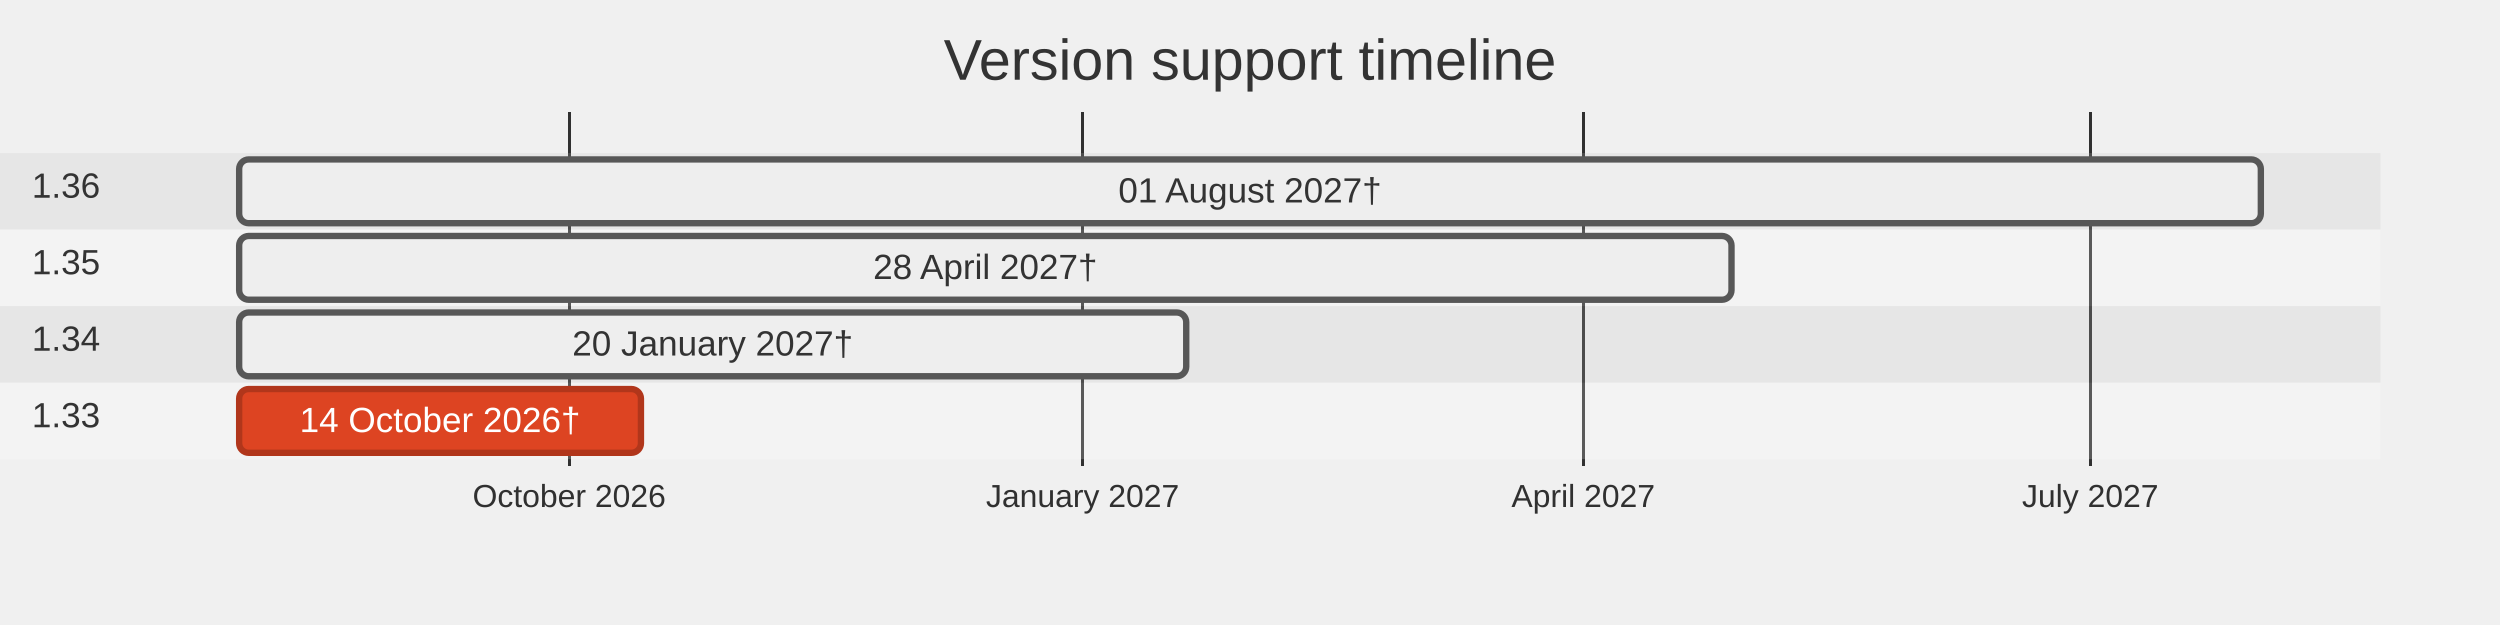
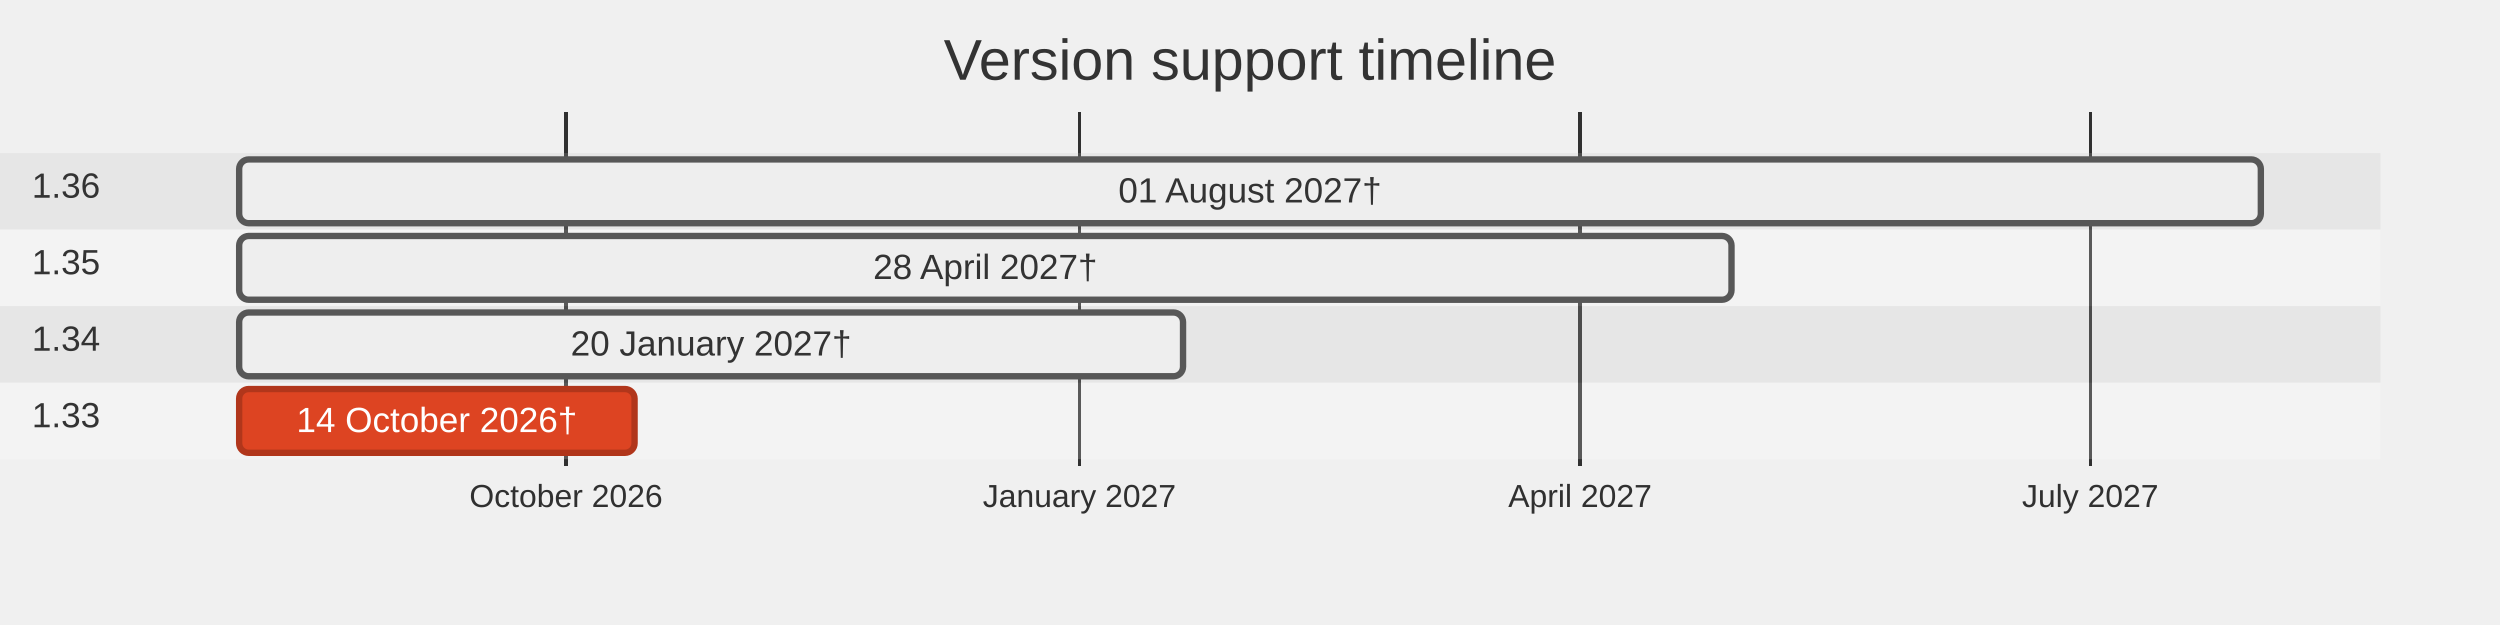
<svg xmlns="http://www.w3.org/2000/svg" id="my-svg" width="100%" viewBox="0 0 784 196" style="max-width: 784px; background-color: white;" role="graphics-document document" aria-roledescription="gantt">
  <style>#my-svg{font-family:"trebuchet ms",verdana,arial,sans-serif;font-size:16px;fill:#000000;}@keyframes edge-animation-frame{from{stroke-dashoffset:0;}}@keyframes dash{to{stroke-dashoffset:0;}}#my-svg .edge-animation-slow{stroke-dasharray:9,5!important;stroke-dashoffset:900;animation:dash 50s linear infinite;stroke-linecap:round;}#my-svg .edge-animation-fast{stroke-dasharray:9,5!important;stroke-dashoffset:900;animation:dash 20s linear infinite;stroke-linecap:round;}#my-svg .error-icon{fill:#552222;}#my-svg .error-text{fill:#552222;stroke:#552222;}#my-svg .edge-thickness-normal{stroke-width:1px;}#my-svg .edge-thickness-thick{stroke-width:3.5px;}#my-svg .edge-pattern-solid{stroke-dasharray:0;}#my-svg .edge-thickness-invisible{stroke-width:0;fill:none;}#my-svg .edge-pattern-dashed{stroke-dasharray:3;}#my-svg .edge-pattern-dotted{stroke-dasharray:2;}#my-svg .marker{fill:#666;stroke:#666;}#my-svg .marker.cross{stroke:#666;}#my-svg svg{font-family:"trebuchet ms",verdana,arial,sans-serif;font-size:16px;}#my-svg p{margin:0;}#my-svg .mermaid-main-font{font-family:"trebuchet ms",verdana,arial,sans-serif;}#my-svg .exclude-range{fill:#eeeeee;}#my-svg .section{stroke:none;opacity:0.2;}#my-svg .section0{fill:hsl(0, 0%, 73.922%);}#my-svg .section2{fill:hsl(0, 0%, 73.922%);}#my-svg .section1,#my-svg .section3{fill:white;opacity:0.2;}#my-svg .sectionTitle0{fill:#333;}#my-svg .sectionTitle1{fill:#333;}#my-svg .sectionTitle2{fill:#333;}#my-svg .sectionTitle3{fill:#333;}#my-svg .sectionTitle{text-anchor:start;font-family:"trebuchet ms",verdana,arial,sans-serif;}#my-svg .grid .tick{stroke:hsl(0, 0%, 90%);opacity:0.8;shape-rendering:crispEdges;}#my-svg .grid .tick text{font-family:"trebuchet ms",verdana,arial,sans-serif;fill:#000000;}#my-svg .grid path{stroke-width:0;}#my-svg .today{fill:none;stroke:#d42;stroke-width:2px;}#my-svg .task{stroke-width:2;}#my-svg .taskText{text-anchor:middle;font-family:"trebuchet ms",verdana,arial,sans-serif;}#my-svg .taskTextOutsideRight{fill:#333;text-anchor:start;font-family:"trebuchet ms",verdana,arial,sans-serif;}#my-svg .taskTextOutsideLeft{fill:#333;text-anchor:end;}#my-svg .task.clickable{cursor:pointer;}#my-svg .taskText.clickable{cursor:pointer;fill:#003163!important;font-weight:bold;}#my-svg .taskTextOutsideLeft.clickable{cursor:pointer;fill:#003163!important;font-weight:bold;}#my-svg .taskTextOutsideRight.clickable{cursor:pointer;fill:#003163!important;font-weight:bold;}#my-svg .taskText0,#my-svg .taskText1,#my-svg .taskText2,#my-svg .taskText3{fill:white;}#my-svg .task0,#my-svg .task1,#my-svg .task2,#my-svg .task3{fill:#707070;stroke:hsl(0, 0%, 33.922%);}#my-svg .taskTextOutside0,#my-svg .taskTextOutside2{fill:#333;}#my-svg .taskTextOutside1,#my-svg .taskTextOutside3{fill:#333;}#my-svg .active0,#my-svg .active1,#my-svg .active2,#my-svg .active3{fill:#eee;stroke:hsl(0, 0%, 33.922%);}#my-svg .activeText0,#my-svg .activeText1,#my-svg .activeText2,#my-svg .activeText3{fill:#333!important;}#my-svg .done0,#my-svg .done1,#my-svg .done2,#my-svg .done3{stroke:#666;fill:#bbb;stroke-width:2;}#my-svg .doneText0,#my-svg .doneText1,#my-svg .doneText2,#my-svg .doneText3{fill:#333!important;}#my-svg .doneText0.taskTextOutsideLeft,#my-svg .doneText0.taskTextOutsideRight,#my-svg .doneText1.taskTextOutsideLeft,#my-svg .doneText1.taskTextOutsideRight,#my-svg .doneText2.taskTextOutsideLeft,#my-svg .doneText2.taskTextOutsideRight,#my-svg .doneText3.taskTextOutsideLeft,#my-svg .doneText3.taskTextOutsideRight{fill:#333!important;}#my-svg .crit0,#my-svg .crit1,#my-svg .crit2,#my-svg .crit3{stroke:hsl(10.909, 73.333%, 40%);fill:#d42;stroke-width:2;}#my-svg .activeCrit0,#my-svg .activeCrit1,#my-svg .activeCrit2,#my-svg .activeCrit3{stroke:hsl(10.909, 73.333%, 40%);fill:#eee;stroke-width:2;}#my-svg .doneCrit0,#my-svg .doneCrit1,#my-svg .doneCrit2,#my-svg .doneCrit3{stroke:hsl(10.909, 73.333%, 40%);fill:#bbb;stroke-width:2;cursor:pointer;shape-rendering:crispEdges;}#my-svg .milestone{transform:rotate(45deg) scale(0.8,0.8);}#my-svg .milestoneText{font-style:italic;}#my-svg .doneCritText0,#my-svg .doneCritText1,#my-svg .doneCritText2,#my-svg .doneCritText3{fill:#333!important;}#my-svg .doneCritText0.taskTextOutsideLeft,#my-svg .doneCritText0.taskTextOutsideRight,#my-svg .doneCritText1.taskTextOutsideLeft,#my-svg .doneCritText1.taskTextOutsideRight,#my-svg .doneCritText2.taskTextOutsideLeft,#my-svg .doneCritText2.taskTextOutsideRight,#my-svg .doneCritText3.taskTextOutsideLeft,#my-svg .doneCritText3.taskTextOutsideRight{fill:#333!important;}#my-svg .vert{stroke:#d42;}#my-svg .vertText{font-size:15px;text-anchor:middle;fill:#d42!important;}#my-svg .activeCritText0,#my-svg .activeCritText1,#my-svg .activeCritText2,#my-svg .activeCritText3{fill:#333!important;}#my-svg .titleText{text-anchor:middle;font-size:18px;fill:#333;font-family:"trebuchet ms",verdana,arial,sans-serif;}#my-svg .node .neo-node{stroke:#999;}#my-svg [data-look="neo"].node rect,#my-svg [data-look="neo"].cluster rect,#my-svg [data-look="neo"].node polygon{stroke:url(#my-svg-gradient);filter:drop-shadow( 1px 2px 2px rgba(185,185,185,1));}#my-svg [data-look="neo"].swimlane.cluster rect{filter:none;}#my-svg [data-look="neo"].node path{stroke:url(#my-svg-gradient);stroke-width:1px;}#my-svg [data-look="neo"].node .outer-path{filter:drop-shadow( 1px 2px 2px rgba(185,185,185,1));}#my-svg [data-look="neo"].node .neo-line path{stroke:#999;filter:none;}#my-svg [data-look="neo"].node circle{stroke:url(#my-svg-gradient);filter:drop-shadow( 1px 2px 2px rgba(185,185,185,1));}#my-svg [data-look="neo"].node circle .state-start{fill:#000000;}#my-svg [data-look="neo"].icon-shape .icon{fill:url(#my-svg-gradient);filter:drop-shadow( 1px 2px 2px rgba(185,185,185,1));}#my-svg [data-look="neo"].icon-shape .icon-neo path{stroke:url(#my-svg-gradient);filter:drop-shadow( 1px 2px 2px rgba(185,185,185,1));}#my-svg :root{--mermaid-font-family:"trebuchet ms",verdana,arial,sans-serif;}</style>
  <g />
  <g class="grid" transform="translate(75, 146)" fill="none" font-size="10" font-family="sans-serif" text-anchor="middle">
    <path class="domain" stroke="currentColor" d="M0.5,-111V0.5H634.5V-111" />
-     <g class="tick" opacity="1" transform="translate(103.5,0)">
+     <g class="tick" opacity="1" transform="translate(102.5,0)">
      <line stroke="currentColor" y2="-111" />
      <text fill="#000" y="3" dy="1em" stroke="none" font-size="10" style="text-anchor: middle;"> October 2026</text>
    </g>
-     <g class="tick" opacity="1" transform="translate(264.5,0)">
+     <g class="tick" opacity="1" transform="translate(263.5,0)">
      <line stroke="currentColor" y2="-111" />
      <text fill="#000" y="3" dy="1em" stroke="none" font-size="10" style="text-anchor: middle;"> January 2027</text>
    </g>
-     <g class="tick" opacity="1" transform="translate(421.5,0)">
+     <g class="tick" opacity="1" transform="translate(420.5,0)">
      <line stroke="currentColor" y2="-111" />
      <text fill="#000" y="3" dy="1em" stroke="none" font-size="10" style="text-anchor: middle;"> April 2027</text>
    </g>
    <g class="tick" opacity="1" transform="translate(580.5,0)">
      <line stroke="currentColor" y2="-111" />
      <text fill="#000" y="3" dy="1em" stroke="none" font-size="10" style="text-anchor: middle;"> July 2027</text>
    </g>
  </g>
  <g>
    <rect x="0" y="48" width="746.5" height="24" class="section section0" />
    <rect x="0" y="72" width="746.5" height="24" class="section section1" />
    <rect x="0" y="96" width="746.5" height="24" class="section section2" />
    <rect x="0" y="120" width="746.5" height="24" class="section section3" />
  </g>
  <g>
    <rect id="my-svg-task1" rx="3" ry="3" x="75" y="50" width="634" height="20" transform-origin="392px 60px" class="task active0" />
    <rect id="my-svg-task2" rx="3" ry="3" x="75" y="74" width="468" height="20" transform-origin="309px 84px" class="task active1" />
-     <rect id="my-svg-task3" rx="3" ry="3" x="75" y="98" width="297" height="20" transform-origin="223.5px 108px" class="task active2" />
-     <rect id="my-svg-task4" rx="3" ry="3" x="75" y="122" width="126" height="20" transform-origin="138px 132px" class="task crit3" />
+     <rect id="my-svg-task3" rx="3" ry="3" x="75" y="98" width="296" height="20" transform-origin="223px 108px" class="task active2" />
+     <rect id="my-svg-task4" rx="3" ry="3" x="75" y="122" width="124" height="20" transform-origin="137px 132px" class="task crit3" />
    <text id="my-svg-task1-text" font-size="11" x="392" y="63.5" class="taskText taskText0 activeText0 width-93.47900390625">01 August 2027†     </text>
    <text id="my-svg-task2-text" font-size="11" x="309" y="87.5" class="taskText taskText1 activeText1 width-80.12646484375">28 April 2027†      </text>
-     <text id="my-svg-task3-text" font-size="11" x="223.5" y="111.5" class="taskText taskText2 activeText2 width-96.685546875">20 January 2027†    </text>
-     <text id="my-svg-task4-text" font-size="11" x="138" y="135.5" class="taskText taskText3  critText3 width-99.005859375">14 October 2026†    </text>
+     <text id="my-svg-task3-text" font-size="11" x="223" y="111.5" class="taskText taskText2 activeText2 width-96.685546875">20 January 2027†    </text>
+     <text id="my-svg-task4-text" font-size="11" x="137" y="135.5" class="taskText taskText3  critText3 width-99.005859375">14 October 2026†    </text>
  </g>
  <g>
    <text dy="0em" x="10" y="62" font-size="11" class="sectionTitle sectionTitle0">
      <tspan alignment-baseline="central" x="10">1.36</tspan>
    </text>
    <text dy="0em" x="10" y="86" font-size="11" class="sectionTitle sectionTitle1">
      <tspan alignment-baseline="central" x="10">1.35</tspan>
    </text>
    <text dy="0em" x="10" y="110" font-size="11" class="sectionTitle sectionTitle2">
      <tspan alignment-baseline="central" x="10">1.34</tspan>
    </text>
    <text dy="0em" x="10" y="134" font-size="11" class="sectionTitle sectionTitle3">
      <tspan alignment-baseline="central" x="10">1.33</tspan>
    </text>
  </g>
  <text x="392" y="25" class="titleText">Version support timeline</text>
</svg>
